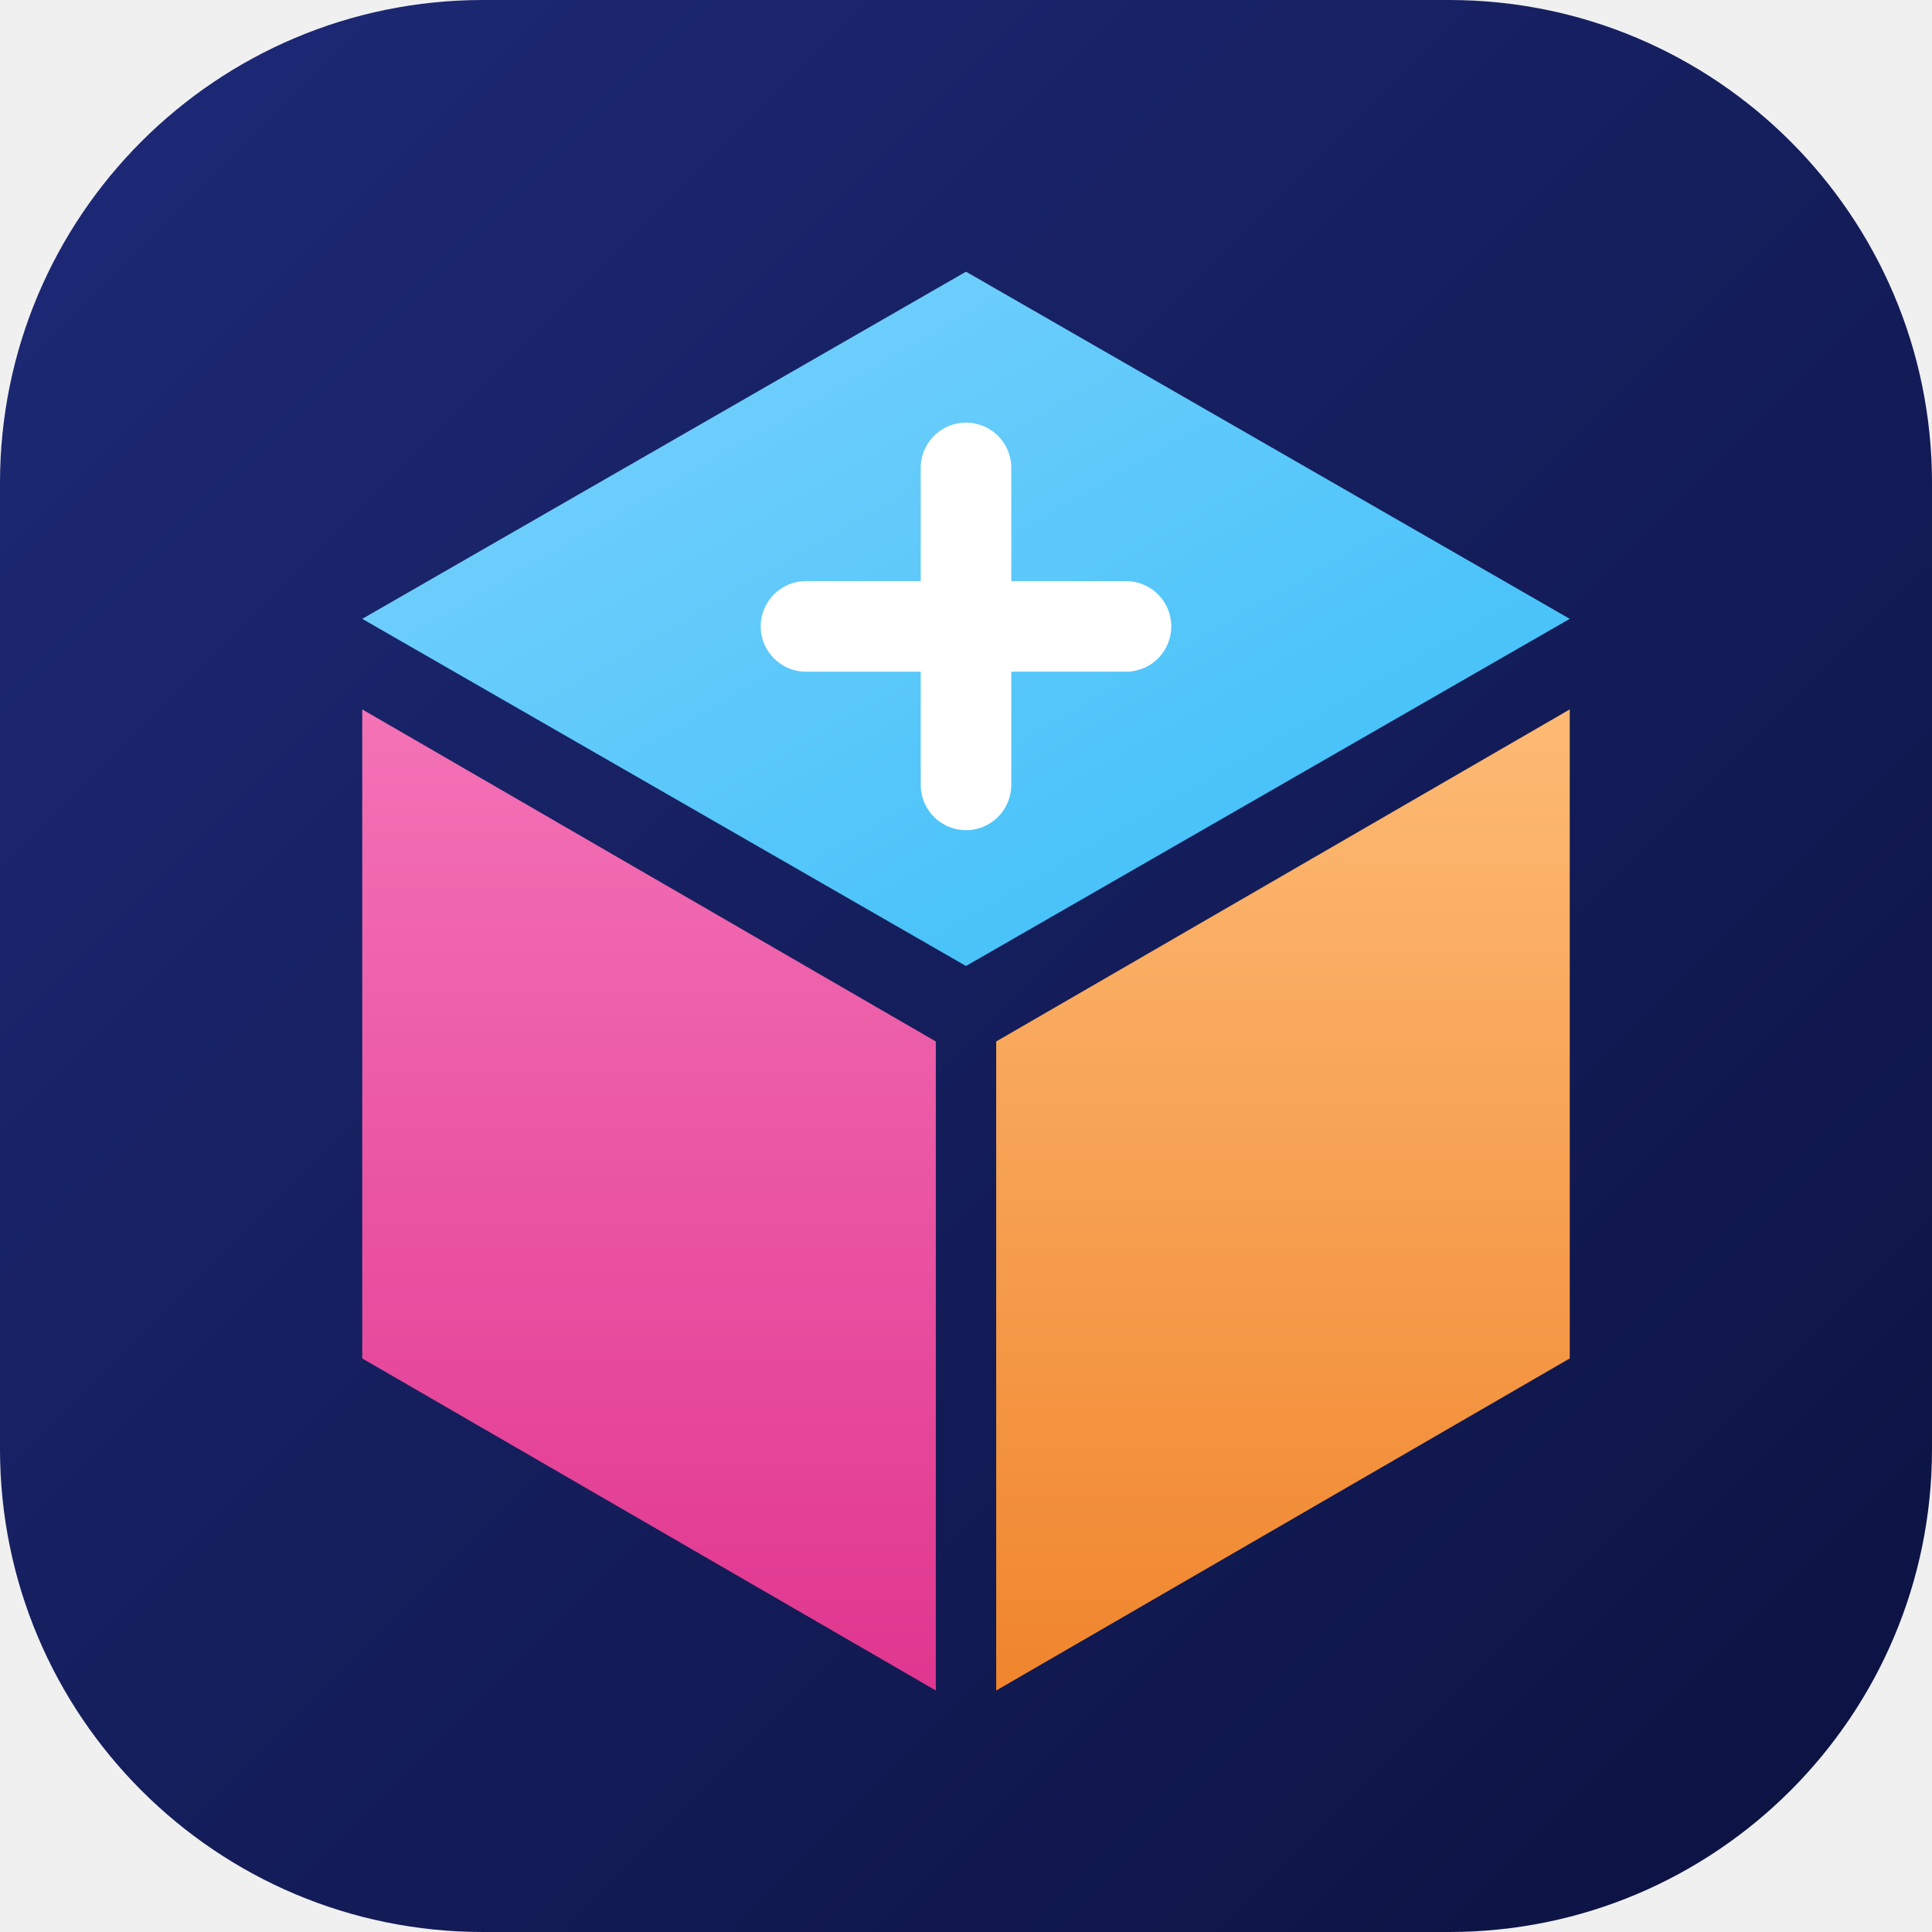
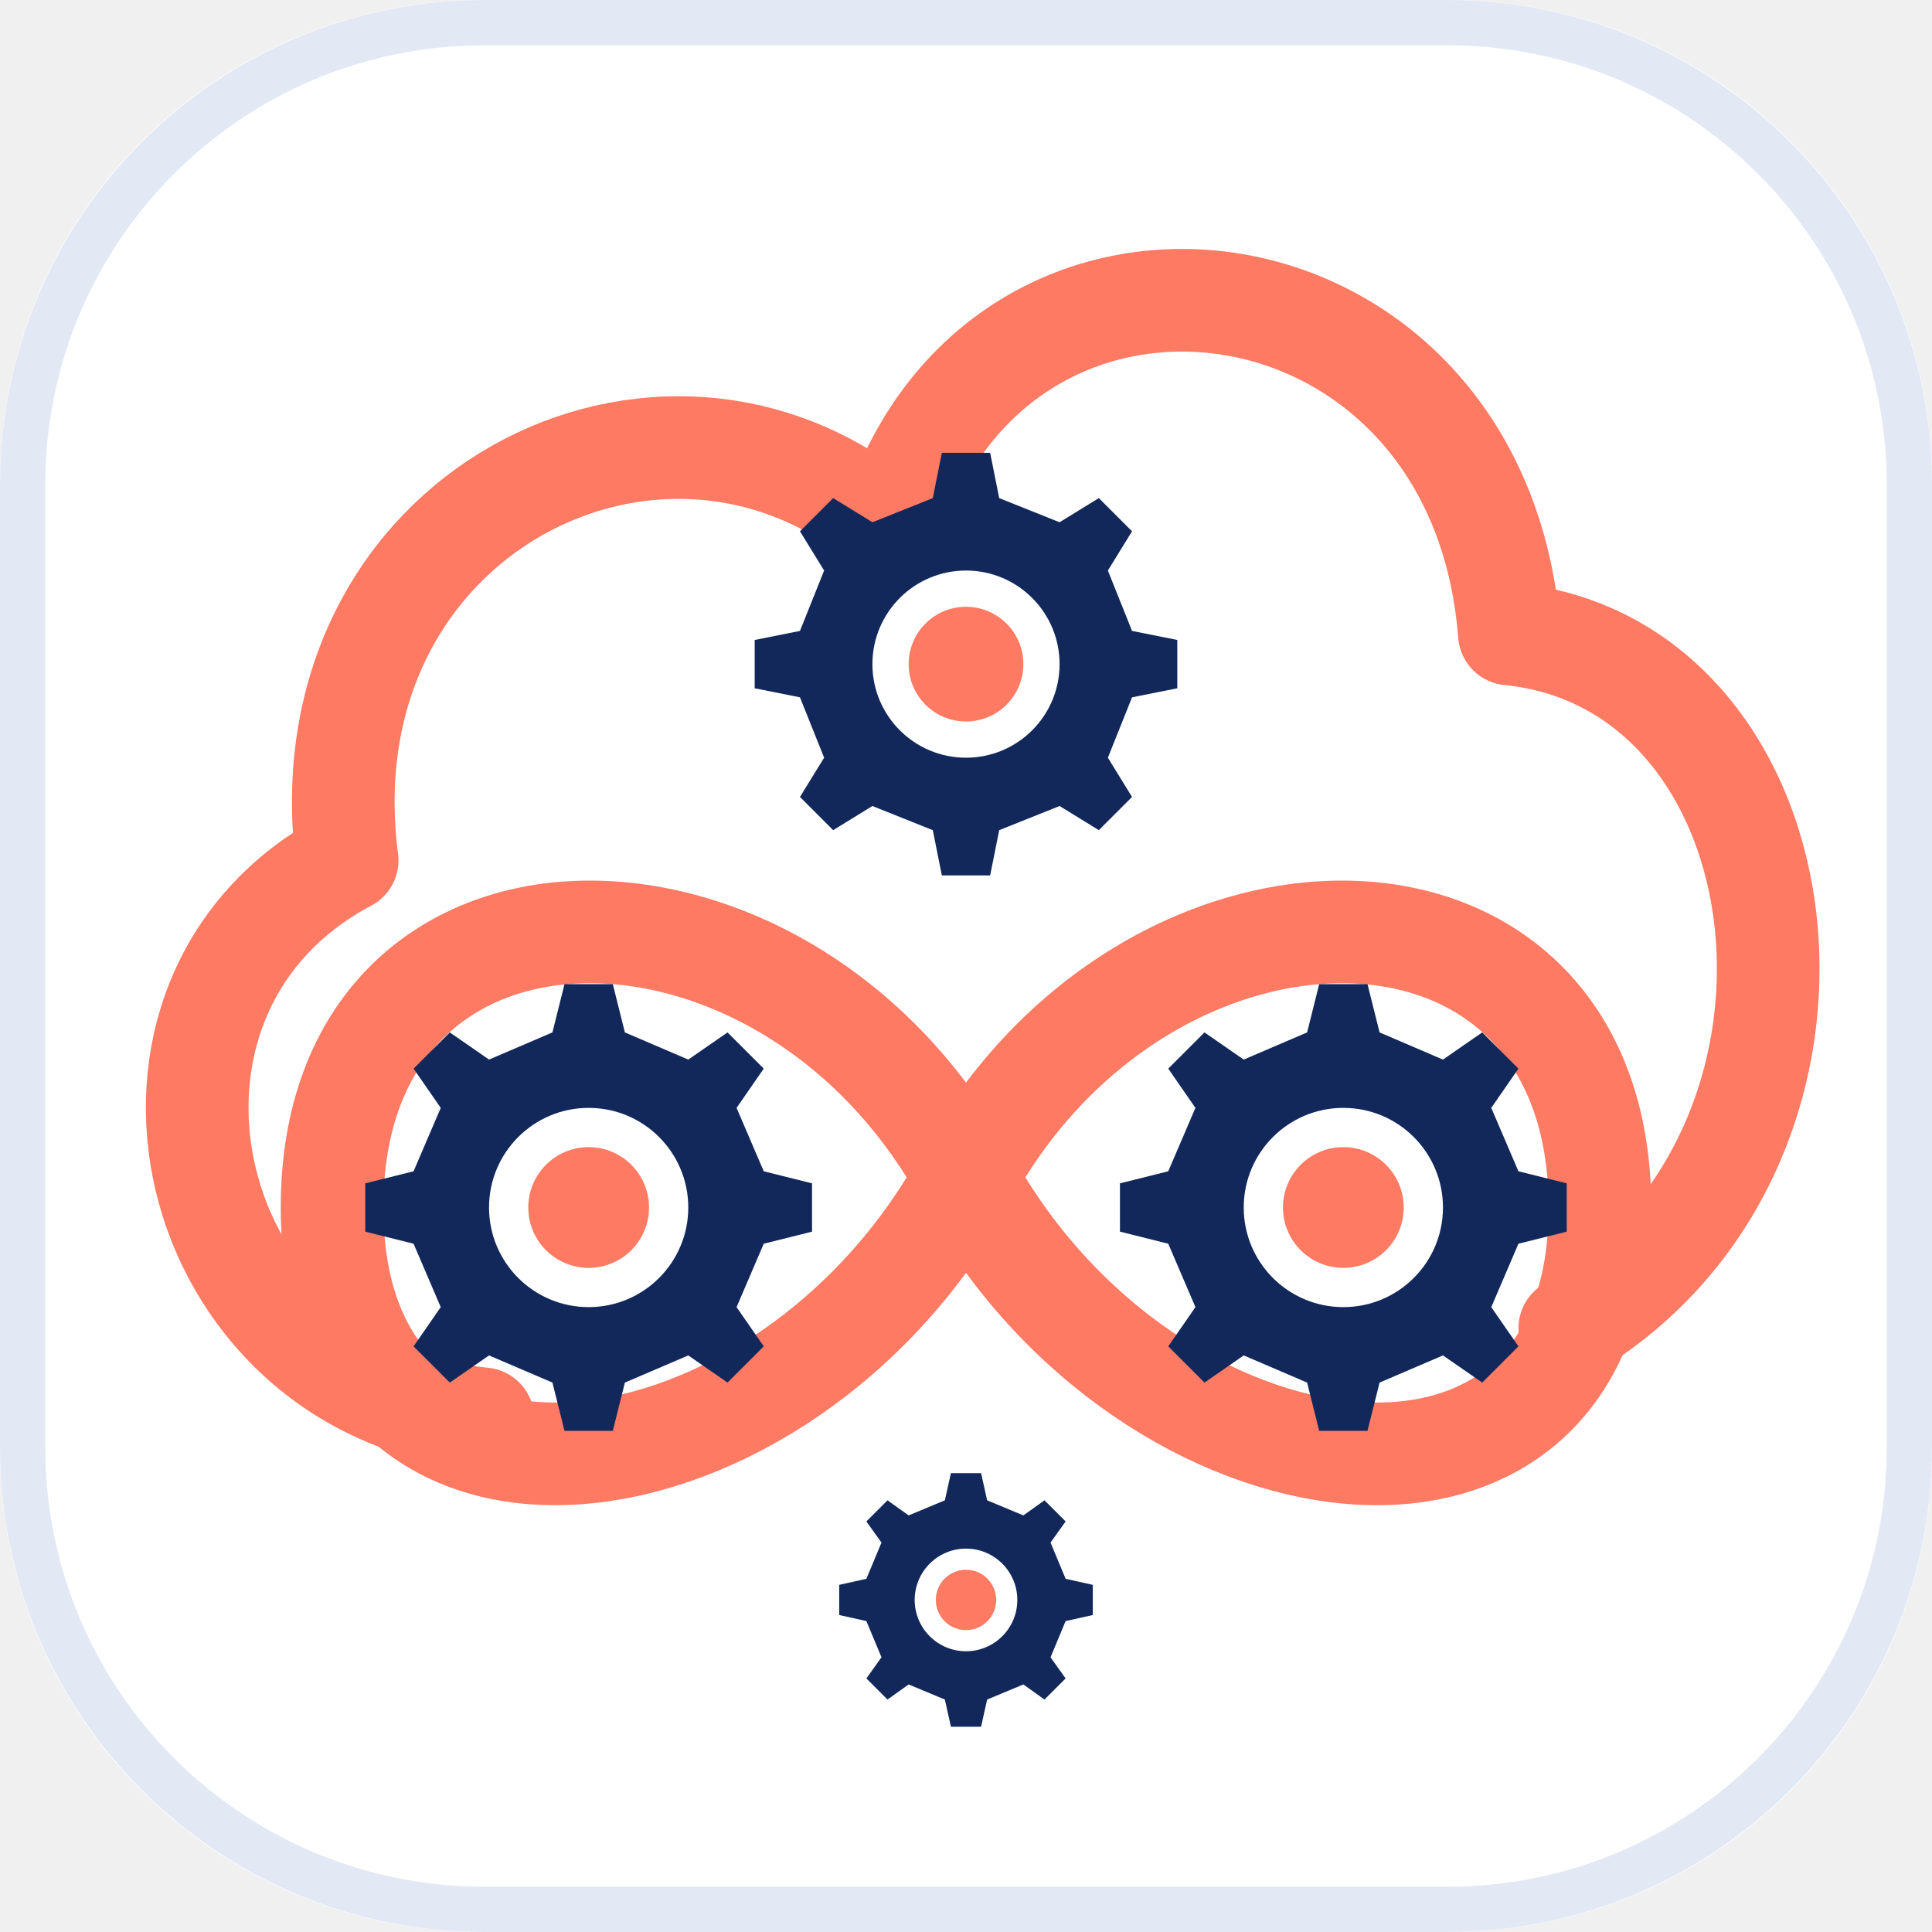
<svg xmlns="http://www.w3.org/2000/svg" viewBox="0 0 64 64">
-   <defs>
-     <linearGradient id="bg" x1="0" y1="0" x2="1" y2="1">
-       <stop offset="0" stop-color="#1e2a78" />
-       <stop offset="1" stop-color="#0b1240" />
-     </linearGradient>
-     <linearGradient id="t" x1="0" y1="0" x2="1" y2="1">
-       <stop offset="0" stop-color="#7dd3fc" />
-       <stop offset="1" stop-color="#38bdf8" />
-     </linearGradient>
-     <linearGradient id="l" x1="0" y1="0" x2="0" y2="1">
-       <stop offset="0" stop-color="#f472b6" />
-       <stop offset="1" stop-color="#e0368f" />
-     </linearGradient>
-     <linearGradient id="r" x1="0" y1="0" x2="0" y2="1">
-       <stop offset="0" stop-color="#fdba74" />
-       <stop offset="1" stop-color="#f0852d" />
-     </linearGradient>
-   </defs>
-   <rect width="64" height="64" rx="16" fill="url(#bg)" />
-   <path d="M32 9 52 20.5 32 32 12 20.5z" fill="url(#t)" />
-   <path d="M12 23.5 31 34.5V56L12 45z" fill="url(#l)" />
-   <path d="M52 23.5 33 34.5V56L52 45z" fill="url(#r)" />
-   <path d="M32 15.5v10.5M26.7 20.75h10.6" stroke="#fff" stroke-width="3" stroke-linecap="round" transform="translate(0 0)" />
+   <rect width="64" height="64" rx="16" fill="#fff" />
+   <rect x=".75" y=".75" width="62.5" height="62.5" rx="15.3" fill="none" stroke="#e3e8f5" stroke-width="1.5" />
+   <path d="M16 47C6 46 3 33 11.5 28.5C10 17 22 11 29.5 17.5C33 6 49 8 50 21C60 22 62 38 52 44" fill="none" stroke="#ff7a63" stroke-width="3.4" stroke-linecap="round" stroke-linejoin="round" />
+   <path d="M32 36C38 25 53 25 53 37C53 49 38 47 32 36C26 25 11 25 11 37C11 49 26 47 32 36Z" fill="none" stroke="#ff7a63" stroke-width="3.4" stroke-linejoin="round" transform="translate(0 3)" />
+   <path d="M25.3 38.8 L26.9 39.2 L26.9 40.8 L25.3 41.2 L24.4 43.3 L25.3 44.6 L24.1 45.8 L22.8 44.9 L20.7 45.8 L20.3 47.4 L18.7 47.4 L18.3 45.8 L16.2 44.9 L14.9 45.8 L13.7 44.6 L14.6 43.3 L13.7 41.2 L12.1 40.8 L12.1 39.2 L13.7 38.8 L14.6 36.7 L13.7 35.4 L14.9 34.2 L16.2 35.1 L18.3 34.2 L18.7 32.6 L20.3 32.6 L20.7 34.2 L22.8 35.1 L24.1 34.2 L25.3 35.4 L24.4 36.7z" fill="#12285a" />
+   <circle cx="19.5" cy="40" r="3.3" fill="#fff" />
+   <circle cx="19.5" cy="40" r="2.0" fill="#ff7a63" />
+   <path d="M50.3 38.8 L51.9 39.2 L51.9 40.8 L50.3 41.2 L49.4 43.3 L50.3 44.6 L49.1 45.8 L47.8 44.9 L45.7 45.8 L45.3 47.4 L43.7 47.4 L43.3 45.8 L41.2 44.9 L39.9 45.8 L38.7 44.6 L39.6 43.3 L38.7 41.2 L37.1 40.8 L37.1 39.2 L38.7 38.8 L39.6 36.7 L38.7 35.4 L39.9 34.2 L41.2 35.1 L43.3 34.2 L43.7 32.6 L45.3 32.6 L45.7 34.2 L47.8 35.1 L49.1 34.2 L50.3 35.4 L49.4 36.7z" fill="#12285a" />
+   <circle cx="44.5" cy="40" r="3.3" fill="#fff" />
+   <circle cx="44.5" cy="40" r="2.0" fill="#ff7a63" />
+   <path d="M37.5 20.9 L39.0 21.2 L39.0 22.8 L37.5 23.1 L36.7 25.1 L37.5 26.4 L36.4 27.5 L35.1 26.7 L33.1 27.5 L32.8 29.0 L31.2 29.0 L30.9 27.5 L28.9 26.7 L27.6 27.5 L26.5 26.4 L27.3 25.1 L26.5 23.1 L25.0 22.8 L25.0 21.2 L26.5 20.9 L27.3 18.9 L26.5 17.6 L27.6 16.5 L28.9 17.3 L30.9 16.5 L31.2 15.0 L32.8 15.0 L33.1 16.5 L35.1 17.3 L36.4 16.5 L37.5 17.6 L36.7 18.9z" fill="#12285a" />
+   <circle cx="32" cy="22" r="3.1" fill="#fff" />
+   <circle cx="32" cy="22" r="1.9" fill="#ff7a63" />
+   <path d="M35.3 52.3 L36.2 52.5 L36.2 53.5 L35.3 53.7 L34.8 54.9 L35.3 55.6 L34.6 56.3 L33.9 55.8 L32.7 56.3 L32.5 57.2 L31.5 57.2 L31.3 56.3 L30.1 55.8 L29.4 56.3 L28.7 55.6 L29.2 54.9 L28.7 53.7 L27.8 53.5 L27.8 52.5 L28.7 52.3 L29.2 51.1 L28.7 50.4 L29.4 49.7 L30.1 50.2 L31.3 49.7 L31.5 48.8 L32.5 48.8 L32.7 49.7 L33.9 50.2 L34.6 49.7 L35.3 50.4 L34.8 51.1z" fill="#12285a" />
+   <circle cx="32" cy="53" r="1.7" fill="#fff" />
+   <circle cx="32" cy="53" r="1.0" fill="#ff7a63" />
</svg>
